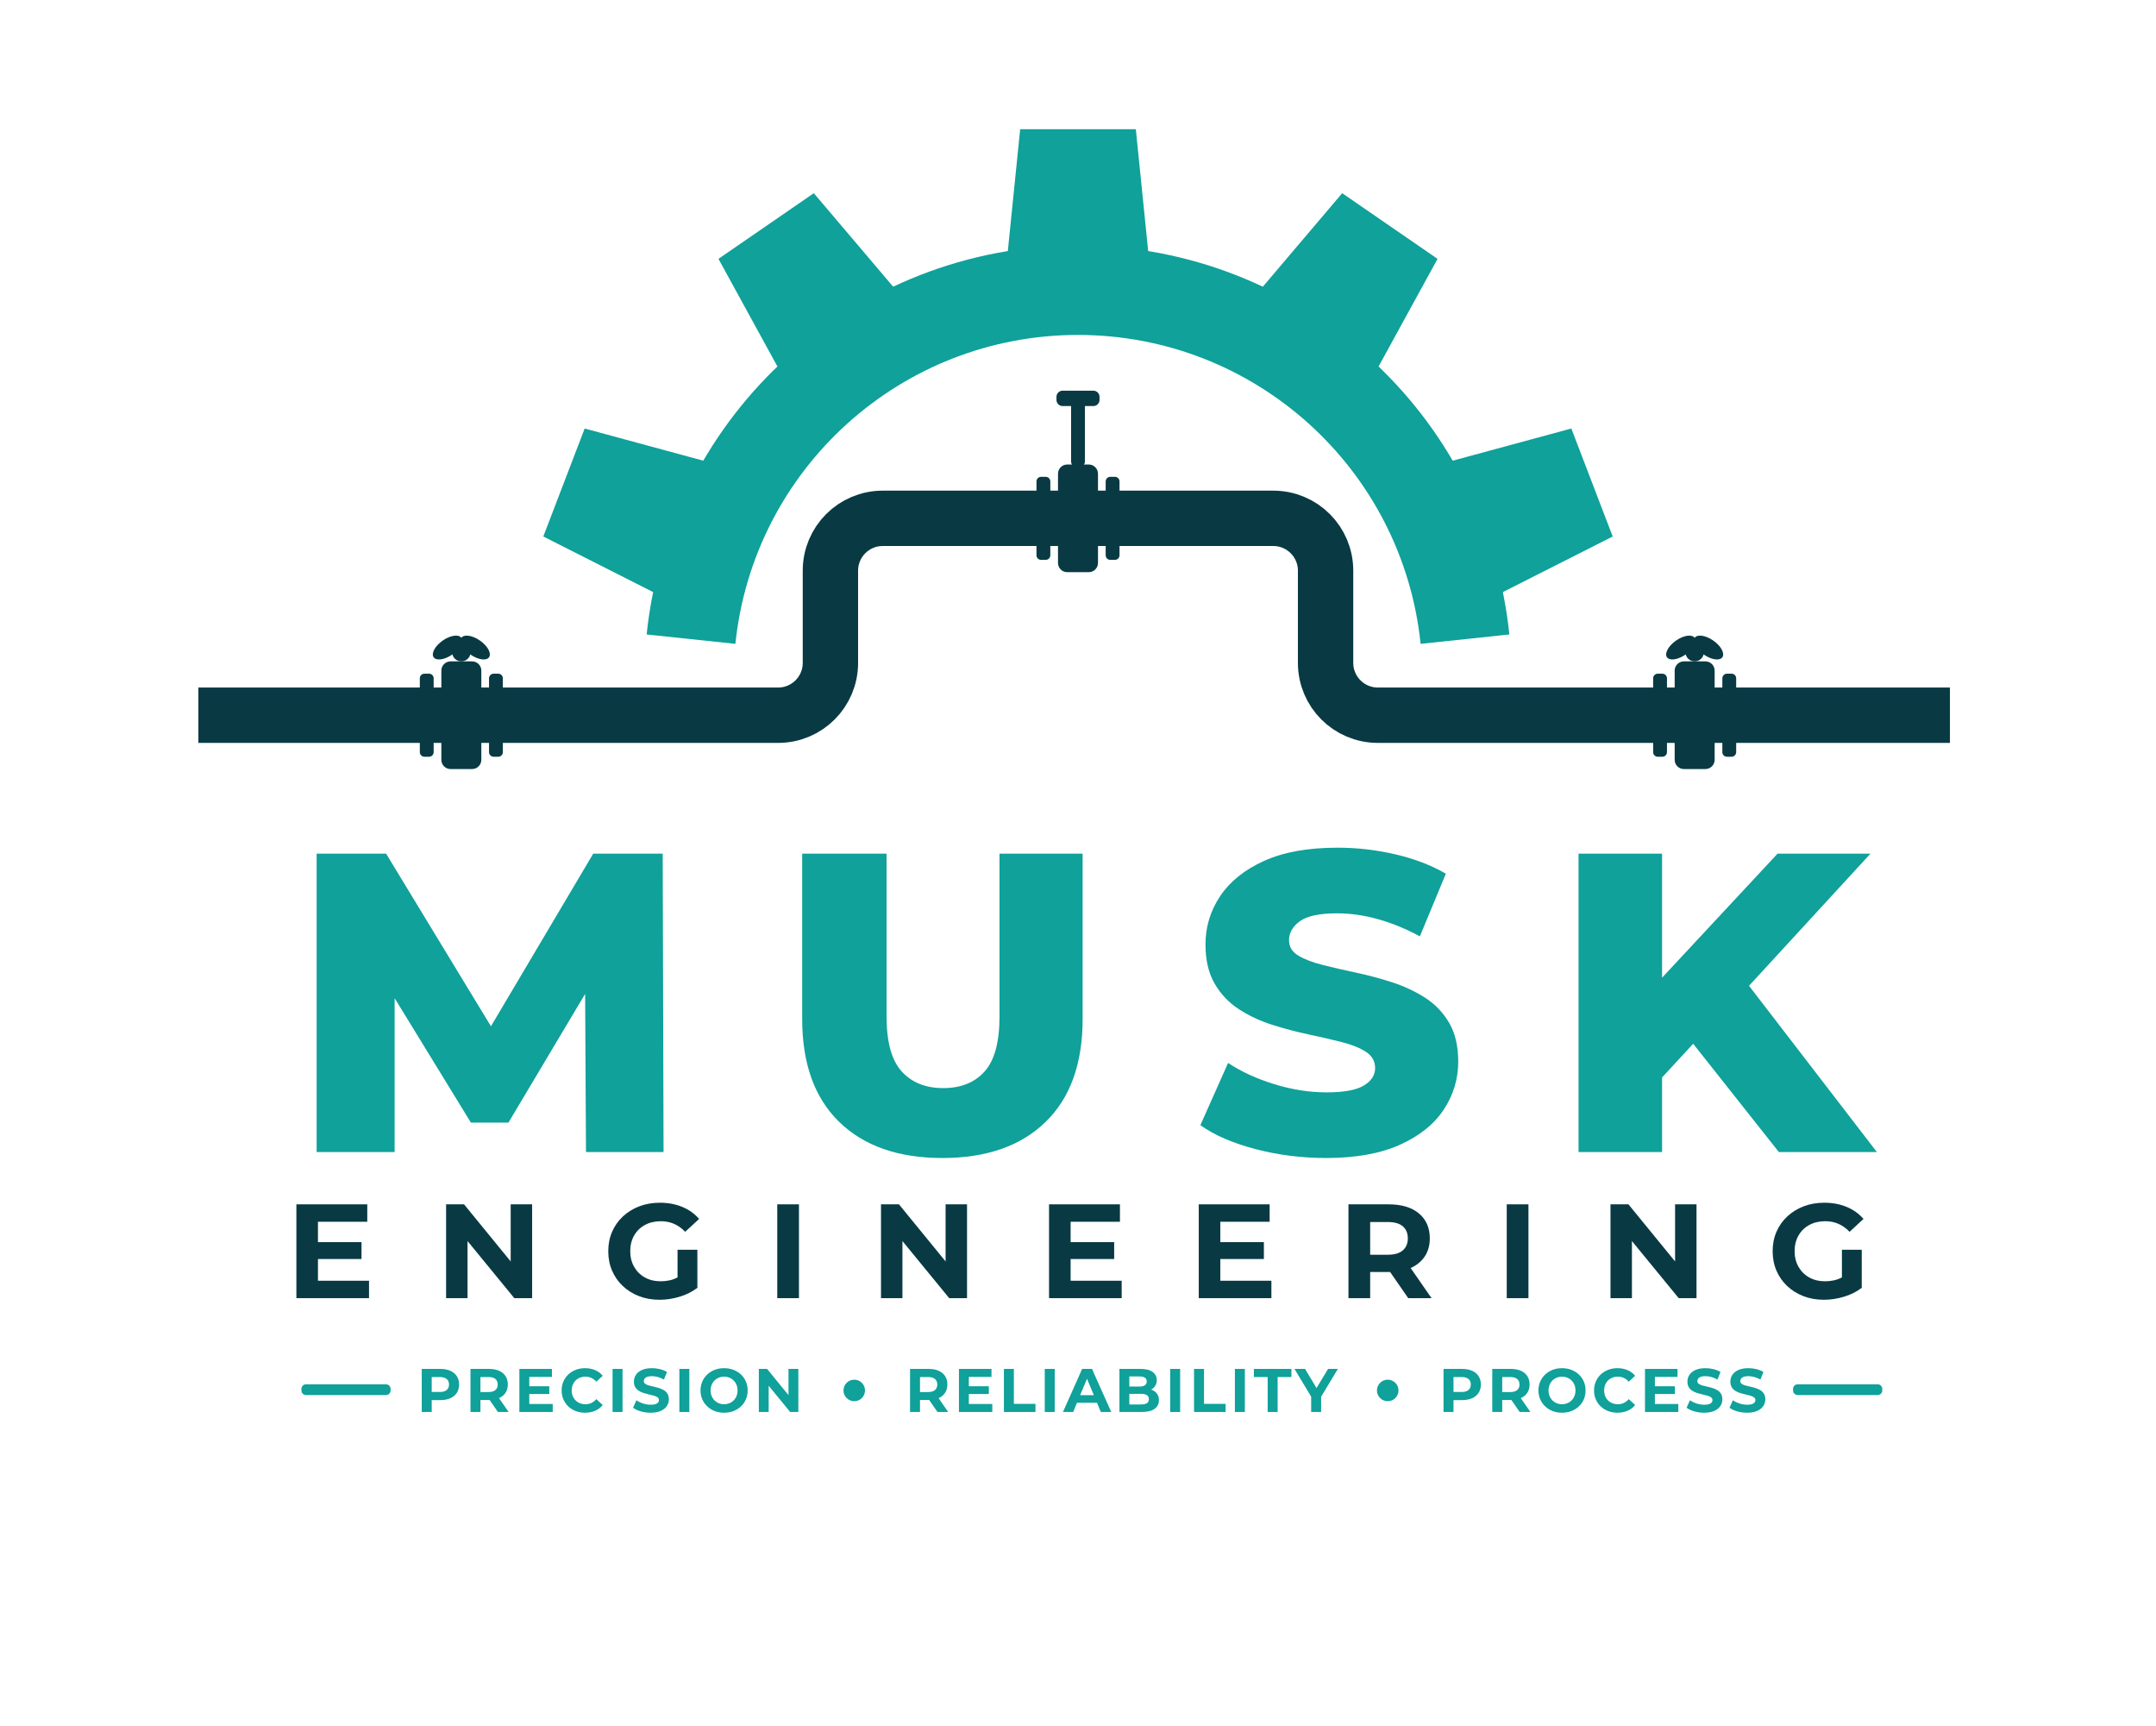
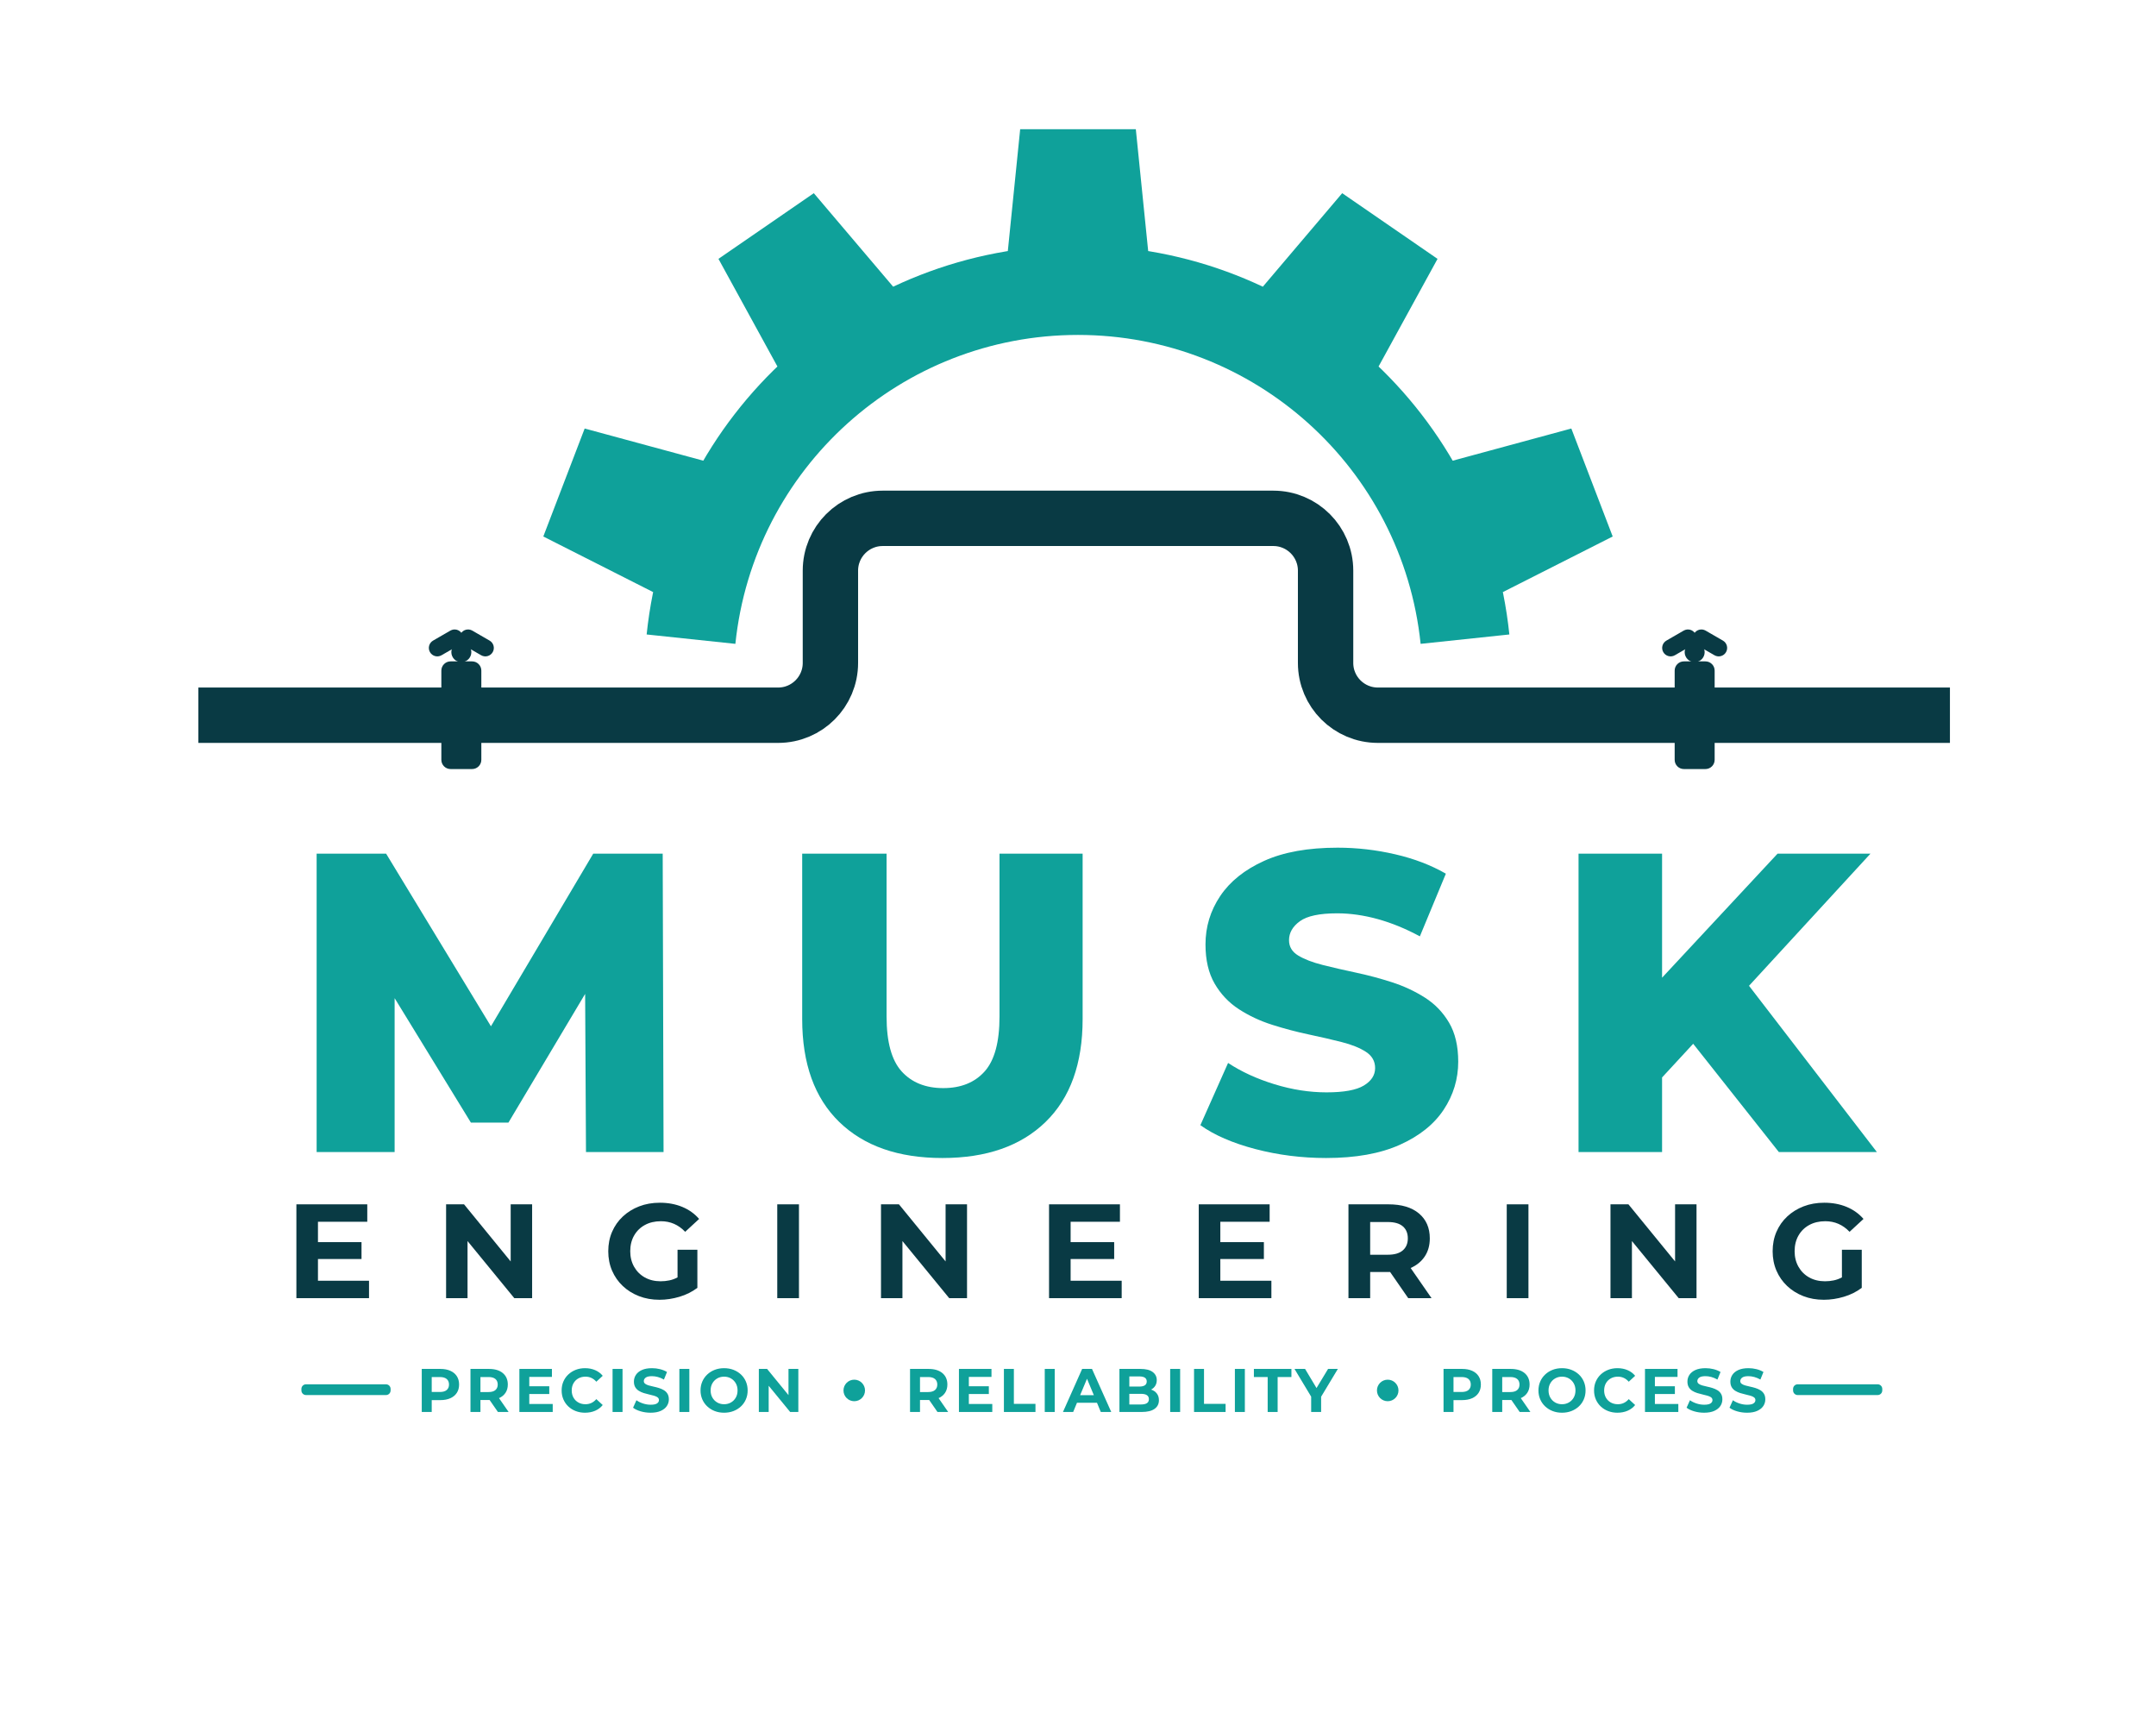
<svg xmlns="http://www.w3.org/2000/svg" viewBox="0 0 1402 1122" width="1402" height="1122">
  <path fill="#0FA19A" d="M 420.5 412.5 A 282 282 0 0 1 981.5 412.5 L 923.8 418.6 A 224 224 0 0 0 478.2 418.6 Z M 427.6 386.4 L 353.3 348.8 L 380.2 278.6 L 460.6 300.4 Z M 507.2 241.3 L 467.2 168.3 L 529.2 125.6 L 583.1 189.1 Z M 655.0 166.8 L 663.4 84.0 L 738.6 84.0 L 747.0 166.8 Z M 818.9 189.1 L 872.8 125.6 L 934.8 168.3 L 894.8 241.3 Z M 941.4 300.4 L 1021.8 278.6 L 1048.7 348.8 L 974.4 386.4 Z" />
  <path d="M 129 465 L 506 465 A 34 34 0 0 0 540 431 L 540 371 A 34 34 0 0 1 574 337 L 828 337 A 34 34 0 0 1 862 371 L 862 431 A 34 34 0 0 0 896 465 L 1268 465" fill="none" stroke="#093A44" stroke-width="36" />
-   <rect x="273.0" y="438.0" width="9.0" height="54.0" rx="3" fill="#093A44" />
-   <rect x="318.0" y="438.0" width="9.0" height="54.0" rx="3" fill="#093A44" />
  <rect x="287.0" y="430.0" width="26.0" height="70.0" rx="6" fill="#093A44" />
-   <ellipse cx="291.0" cy="421.0" rx="11.0" ry="5.5" fill="#093A44" transform="rotate(-35 291.0 421.0)" />
-   <ellipse cx="309.0" cy="421.0" rx="11.0" ry="5.5" fill="#093A44" transform="rotate(35 309.0 421.0)" />
-   <circle cx="300.0" cy="424.0" r="6.0" fill="#093A44" />
-   <rect x="1075.0" y="438.0" width="9.0" height="54.0" rx="3" fill="#093A44" />
-   <rect x="1120.0" y="438.0" width="9.0" height="54.0" rx="3" fill="#093A44" />
+   <rect x="278.0" y="412.5" width="24" height="11" rx="5.5" fill="#093A44" transform="rotate(-30 290.0 418.0)" />
+   <rect x="298.0" y="412.5" width="24" height="11" rx="5.5" fill="#093A44" transform="rotate(30 310.0 418.0)" />
+   <circle cx="300.0" cy="424.0" r="6.5" fill="#093A44" />
  <rect x="1089.0" y="430.0" width="26.0" height="70.0" rx="6" fill="#093A44" />
-   <ellipse cx="1093.0" cy="421.0" rx="11.0" ry="5.5" fill="#093A44" transform="rotate(-35 1093.0 421.0)" />
-   <ellipse cx="1111.0" cy="421.0" rx="11.0" ry="5.5" fill="#093A44" transform="rotate(35 1111.0 421.0)" />
-   <circle cx="1102.0" cy="424.0" r="6.0" fill="#093A44" />
-   <rect x="674.0" y="310.0" width="9.0" height="54.0" rx="3" fill="#093A44" />
-   <rect x="719.0" y="310.0" width="9.0" height="54.0" rx="3" fill="#093A44" />
-   <rect x="688.0" y="302.0" width="26.0" height="70.0" rx="6" fill="#093A44" />
-   <rect x="696.5" y="258.0" width="9.0" height="46.0" rx="4" fill="#093A44" />
-   <rect x="687.0" y="254.0" width="28.0" height="10.0" rx="4" fill="#093A44" />
+   <rect x="1080.0" y="412.5" width="24" height="11" rx="5.5" fill="#093A44" transform="rotate(-30 1092.0 418.0)" />
+   <rect x="1100.0" y="412.5" width="24" height="11" rx="5.5" fill="#093A44" transform="rotate(30 1112.0 418.0)" />
+   <circle cx="1102.0" cy="424.0" r="6.5" fill="#093A44" />
  <g fill="#0FA19A">
    <path transform="translate(186.50,749) scale(0.277143,-0.277143)" d="M70 0V700H233L479 295L719 700H882L884 0H702L700 371L520 69H432L253 361V0Z" />
    <path transform="translate(503.91,749) scale(0.277143,-0.277143)" d="M393 -14Q238 -14 151.0 70.5Q64 155 64 312V700H262V318Q262 228 297.5 189.0Q333 150 395 150Q457 150 492.0 189.0Q527 228 527 318V700H722V312Q722 155 635.0 70.5Q548 -14 393 -14Z" />
    <path transform="translate(774.76,749) scale(0.277143,-0.277143)" d="M316 -14Q230 -14 150.0 7.0Q70 28 21 63L86 209Q133 178 195.0 159.0Q257 140 317 140Q378 140 404.5 156.0Q431 172 431 197Q431 221 409.5 235.0Q388 249 352.5 258.0Q317 267 274.5 276.0Q232 285 189.5 298.5Q147 312 111.5 335.0Q76 358 54.5 395.0Q33 432 33 487Q33 549 67.5 600.5Q102 652 170.5 683.0Q239 714 343 714Q411 714 478.0 698.5Q545 683 597 653L536 506Q486 533 437.0 546.5Q388 560 342 560Q280 560 254.5 541.5Q229 523 229 497Q229 474 250.5 461.0Q272 448 307.5 439.0Q343 430 385.5 421.0Q428 412 470.0 398.5Q512 385 547.5 362.5Q583 340 604.5 303.5Q626 267 626 212Q626 151 592.0 99.5Q558 48 489.0 17.0Q420 -14 316 -14Z" />
    <path transform="translate(1007.09,749) scale(0.277143,-0.277143)" d="M70 0V700H266V409L537 700H755L470 390L770 0H540L339 254L266 175V0Z" />
  </g>
  <g fill="#093A44">
    <path transform="translate(185.50,844) scale(0.087143,-0.087143)" d="M83 0V700H612V570H244V418H569V292H244V130H625V0Z" />
    <path transform="translate(282.85,844) scale(0.087143,-0.087143)" d="M83 0V700H217L565 274V700H725V0H592L243 426V0Z" />
    <path transform="translate(392.14,844) scale(0.087143,-0.087143)" d="M421 -12Q338 -12 268.5 15.0Q199 42 147.5 90.5Q96 139 67.5 205.0Q39 271 39 350Q39 429 67.5 495.0Q96 561 148.0 609.5Q200 658 270.0 685.0Q340 712 424 712Q516 712 591.0 681.0Q666 650 717 591L613 495Q538 574 432 574Q364 574 312.5 546.0Q261 518 232.0 467.5Q203 417 203 350Q203 285 232.0 234.0Q261 183 312.0 154.5Q363 126 430 126Q463 126 494.5 132.5Q526 139 556 155V361H704V77Q646 33 571.0 10.5Q496 -12 421 -12Z" />
    <path transform="translate(498.20,844) scale(0.087143,-0.087143)" d="M83 0V700H245V0Z" />
    <path transform="translate(565.66,844) scale(0.087143,-0.087143)" d="M83 0V700H217L565 274V700H725V0H592L243 426V0Z" />
    <path transform="translate(674.94,844) scale(0.087143,-0.087143)" d="M83 0V700H612V570H244V418H569V292H244V130H625V0Z" />
    <path transform="translate(772.29,844) scale(0.087143,-0.087143)" d="M83 0V700H612V570H244V418H569V292H244V130H625V0Z" />
    <path transform="translate(869.64,844) scale(0.087143,-0.087143)" d="M83 0V700H382Q528 700 609.0 632.0Q690 564 690 446Q690 368 652.5 311.5Q615 255 547 225L703 0H529L394 195Q390 195 386 195H245V0ZM245 324H377Q451 324 488.5 356.5Q526 389 526 446Q526 504 488.5 536.0Q451 568 377 568H245Z" />
    <path transform="translate(972.57,844) scale(0.087143,-0.087143)" d="M83 0V700H245V0Z" />
    <path transform="translate(1040.03,844) scale(0.087143,-0.087143)" d="M83 0V700H217L565 274V700H725V0H592L243 426V0Z" />
    <path transform="translate(1149.31,844) scale(0.087143,-0.087143)" d="M421 -12Q338 -12 268.5 15.0Q199 42 147.5 90.5Q96 139 67.5 205.0Q39 271 39 350Q39 429 67.5 495.0Q96 561 148.0 609.5Q200 658 270.0 685.0Q340 712 424 712Q516 712 591.0 681.0Q666 650 717 591L613 495Q538 574 432 574Q364 574 312.5 546.0Q261 518 232.0 467.5Q203 417 203 350Q203 285 232.0 234.0Q261 183 312.0 154.5Q363 126 430 126Q463 126 494.5 132.5Q526 139 556 155V361H704V77Q646 33 571.0 10.5Q496 -12 421 -12Z" />
  </g>
  <rect x="196.0" y="900.0" width="58.0" height="7.0" rx="3" fill="#0FA19A" />
  <g fill="#0FA19A">
    <path transform="translate(270.94,918) scale(0.04,-0.04)" d="M83 0V700H386Q479 700 547.5 669.5Q616 639 653.0 582.0Q690 525 690 446Q690 368 653.0 311.0Q616 254 547.5 223.5Q479 193 386 193H245V0ZM245 325H377Q451 325 488.5 357.0Q526 389 526 446Q526 504 488.5 536.0Q451 568 377 568H245Z" />
    <path transform="translate(302.62,918) scale(0.04,-0.04)" d="M83 0V700H382Q528 700 609.0 632.0Q690 564 690 446Q690 368 652.5 311.5Q615 255 547 225L703 0H529L394 195Q390 195 386 195H245V0ZM245 324H377Q451 324 488.5 356.5Q526 389 526 446Q526 504 488.5 536.0Q451 568 377 568H245Z" />
    <path transform="translate(334.42,918) scale(0.04,-0.04)" d="M83 0V700H612V570H244V418H569V292H244V130H625V0Z" />
    <path transform="translate(363.66,918) scale(0.04,-0.04)" d="M418 -12Q337 -12 267.5 15.0Q198 42 147.0 90.5Q96 139 67.5 205.0Q39 271 39 350Q39 429 67.5 495.0Q96 561 147.5 609.5Q199 658 268.0 685.0Q337 712 419 712Q510 712 584.0 680.0Q658 648 707 588L603 492Q531 574 427 574Q361 574 310.5 545.5Q260 517 231.5 466.5Q203 416 203 350Q203 284 231.5 233.5Q260 183 310.5 154.5Q361 126 427 126Q531 126 603 209L707 113Q658 52 584.0 20.0Q510 -12 418 -12Z" />
    <path transform="translate(395.02,918) scale(0.04,-0.04)" d="M83 0V700H245V0Z" />
    <path transform="translate(410.54,918) scale(0.04,-0.04)" d="M313 -12Q229 -12 152.0 10.5Q75 33 28 69L83 191Q127 159 189.0 138.5Q251 118 314 118Q386 118 417.5 139.0Q449 160 449 193Q449 221 427.0 237.5Q405 254 368.5 264.5Q332 275 289.0 284.5Q246 294 202.5 307.5Q159 321 122.5 343.5Q86 366 64.0 402.5Q42 439 42 494Q42 554 74.5 603.5Q107 653 172.5 682.5Q238 712 337 712Q403 712 467.0 696.0Q531 680 580 650L530 527Q481 555 431.5 568.5Q382 582 336 582Q264 582 233.5 558.5Q203 535 203 502Q203 475 225.0 458.5Q247 442 283.0 431.5Q319 421 362.5 412.0Q406 403 449.5 389.5Q493 376 529.5 354.0Q566 332 588.0 296.0Q610 260 610 205Q610 146 577.5 97.0Q545 48 479.0 18.0Q413 -12 313 -12Z" />
    <path transform="translate(438.46,918) scale(0.04,-0.04)" d="M83 0V700H245V0Z" />
    <path transform="translate(453.98,918) scale(0.04,-0.04)" d="M422 -12Q339 -12 269.5 15.0Q200 42 148.0 91.0Q96 140 67.5 206.0Q39 272 39 350Q39 428 67.5 494.0Q96 560 148.0 609.0Q200 658 269.5 685.0Q339 712 422 712Q505 712 574.5 685.0Q644 658 696.0 609.5Q748 561 776.5 494.5Q805 428 805 350Q805 272 776.5 205.5Q748 139 696.0 90.5Q644 42 574.5 15.0Q505 -12 422 -12ZM422 126Q484 126 533.5 154.5Q583 183 612.0 233.5Q641 284 641 350Q641 416 612.0 466.5Q583 517 533.5 545.5Q484 574 422 574Q360 574 310.5 545.5Q261 517 232.0 466.5Q203 416 203 350Q203 284 232.0 233.5Q261 183 310.5 154.5Q360 126 422 126Z" />
    <path transform="translate(490.14,918) scale(0.04,-0.04)" d="M83 0V700H217L565 274V700H725V0H592L243 426V0Z" />
  </g>
  <circle cx="555.5" cy="904" r="7" fill="#0FA19A" />
  <g fill="#0FA19A">
    <path transform="translate(588.46,918) scale(0.04,-0.04)" d="M83 0V700H382Q528 700 609.0 632.0Q690 564 690 446Q690 368 652.5 311.5Q615 255 547 225L703 0H529L394 195Q390 195 386 195H245V0ZM245 324H377Q451 324 488.5 356.5Q526 389 526 446Q526 504 488.5 536.0Q451 568 377 568H245Z" />
    <path transform="translate(620.26,918) scale(0.04,-0.04)" d="M83 0V700H612V570H244V418H569V292H244V130H625V0Z" />
    <path transform="translate(649.50,918) scale(0.04,-0.04)" d="M83 0V700H245V132H596V0Z" />
    <path transform="translate(676.06,918) scale(0.04,-0.04)" d="M83 0V700H245V0Z" />
    <path transform="translate(691.58,918) scale(0.04,-0.04)" d="M-9 0 303 700H463L776 0H606L544 150H219L157 0ZM270 273H493L382 540Z" />
    <path transform="translate(724.62,918) scale(0.04,-0.04)" d="M83 0V700H425Q557 700 623.5 650.0Q690 600 690 518Q690 465 665.5 426.0Q641 387 598 364Q656 345 690.5 301.0Q725 257 725 191Q725 101 654.0 50.5Q583 0 445 0ZM244 122H433Q496 122 529.0 142.5Q562 163 562 208Q562 295 433 295H244ZM244 413H405Q527 413 527 496Q527 578 405 578H244Z" />
    <path transform="translate(757.62,918) scale(0.04,-0.04)" d="M83 0V700H245V0Z" />
    <path transform="translate(773.14,918) scale(0.04,-0.04)" d="M83 0V700H245V132H596V0Z" />
    <path transform="translate(799.70,918) scale(0.04,-0.04)" d="M83 0V700H245V0Z" />
    <path transform="translate(815.22,918) scale(0.04,-0.04)" d="M228 0V568H4V700H614V568H390V0Z" />
    <path transform="translate(842.34,918) scale(0.04,-0.04)" d="M257 0V249L-14 700H158L344 389L532 700H691L419 248V0Z" />
  </g>
  <circle cx="902.4" cy="904" r="7" fill="#0FA19A" />
  <g fill="#0FA19A">
    <path transform="translate(935.38,918) scale(0.04,-0.04)" d="M83 0V700H386Q479 700 547.5 669.5Q616 639 653.0 582.0Q690 525 690 446Q690 368 653.0 311.0Q616 254 547.5 223.5Q479 193 386 193H245V0ZM245 325H377Q451 325 488.5 357.0Q526 389 526 446Q526 504 488.5 536.0Q451 568 377 568H245Z" />
    <path transform="translate(967.06,918) scale(0.04,-0.04)" d="M83 0V700H382Q528 700 609.0 632.0Q690 564 690 446Q690 368 652.5 311.5Q615 255 547 225L703 0H529L394 195Q390 195 386 195H245V0ZM245 324H377Q451 324 488.5 356.5Q526 389 526 446Q526 504 488.5 536.0Q451 568 377 568H245Z" />
    <path transform="translate(998.86,918) scale(0.04,-0.04)" d="M422 -12Q339 -12 269.5 15.0Q200 42 148.0 91.0Q96 140 67.5 206.0Q39 272 39 350Q39 428 67.5 494.0Q96 560 148.0 609.0Q200 658 269.5 685.0Q339 712 422 712Q505 712 574.5 685.0Q644 658 696.0 609.5Q748 561 776.5 494.5Q805 428 805 350Q805 272 776.5 205.5Q748 139 696.0 90.5Q644 42 574.5 15.0Q505 -12 422 -12ZM422 126Q484 126 533.5 154.5Q583 183 612.0 233.5Q641 284 641 350Q641 416 612.0 466.5Q583 517 533.5 545.5Q484 574 422 574Q360 574 310.5 545.5Q261 517 232.0 466.5Q203 416 203 350Q203 284 232.0 233.5Q261 183 310.5 154.5Q360 126 422 126Z" />
    <path transform="translate(1035.02,918) scale(0.04,-0.04)" d="M418 -12Q337 -12 267.5 15.0Q198 42 147.0 90.5Q96 139 67.5 205.0Q39 271 39 350Q39 429 67.5 495.0Q96 561 147.5 609.5Q199 658 268.0 685.0Q337 712 419 712Q510 712 584.0 680.0Q658 648 707 588L603 492Q531 574 427 574Q361 574 310.5 545.5Q260 517 231.5 466.5Q203 416 203 350Q203 284 231.5 233.5Q260 183 310.5 154.5Q361 126 427 126Q531 126 603 209L707 113Q658 52 584.0 20.0Q510 -12 418 -12Z" />
    <path transform="translate(1066.38,918) scale(0.04,-0.04)" d="M83 0V700H612V570H244V418H569V292H244V130H625V0Z" />
    <path transform="translate(1095.62,918) scale(0.04,-0.04)" d="M313 -12Q229 -12 152.0 10.5Q75 33 28 69L83 191Q127 159 189.0 138.5Q251 118 314 118Q386 118 417.5 139.0Q449 160 449 193Q449 221 427.0 237.5Q405 254 368.5 264.5Q332 275 289.0 284.5Q246 294 202.5 307.5Q159 321 122.5 343.5Q86 366 64.0 402.5Q42 439 42 494Q42 554 74.5 603.5Q107 653 172.5 682.5Q238 712 337 712Q403 712 467.0 696.0Q531 680 580 650L530 527Q481 555 431.5 568.5Q382 582 336 582Q264 582 233.5 558.5Q203 535 203 502Q203 475 225.0 458.5Q247 442 283.0 431.5Q319 421 362.5 412.0Q406 403 449.5 389.5Q493 376 529.5 354.0Q566 332 588.0 296.0Q610 260 610 205Q610 146 577.5 97.0Q545 48 479.0 18.0Q413 -12 313 -12Z" />
    <path transform="translate(1123.54,918) scale(0.04,-0.04)" d="M313 -12Q229 -12 152.0 10.5Q75 33 28 69L83 191Q127 159 189.0 138.5Q251 118 314 118Q386 118 417.5 139.0Q449 160 449 193Q449 221 427.0 237.5Q405 254 368.5 264.5Q332 275 289.0 284.5Q246 294 202.5 307.5Q159 321 122.5 343.5Q86 366 64.0 402.5Q42 439 42 494Q42 554 74.5 603.5Q107 653 172.5 682.5Q238 712 337 712Q403 712 467.0 696.0Q531 680 580 650L530 527Q481 555 431.5 568.5Q382 582 336 582Q264 582 233.5 558.5Q203 535 203 502Q203 475 225.0 458.5Q247 442 283.0 431.5Q319 421 362.5 412.0Q406 403 449.5 389.5Q493 376 529.5 354.0Q566 332 588.0 296.0Q610 260 610 205Q610 146 577.5 97.0Q545 48 479.0 18.0Q413 -12 313 -12Z" />
  </g>
  <rect x="1166.0" y="900.0" width="58.0" height="7.0" rx="3" fill="#0FA19A" />
</svg>
